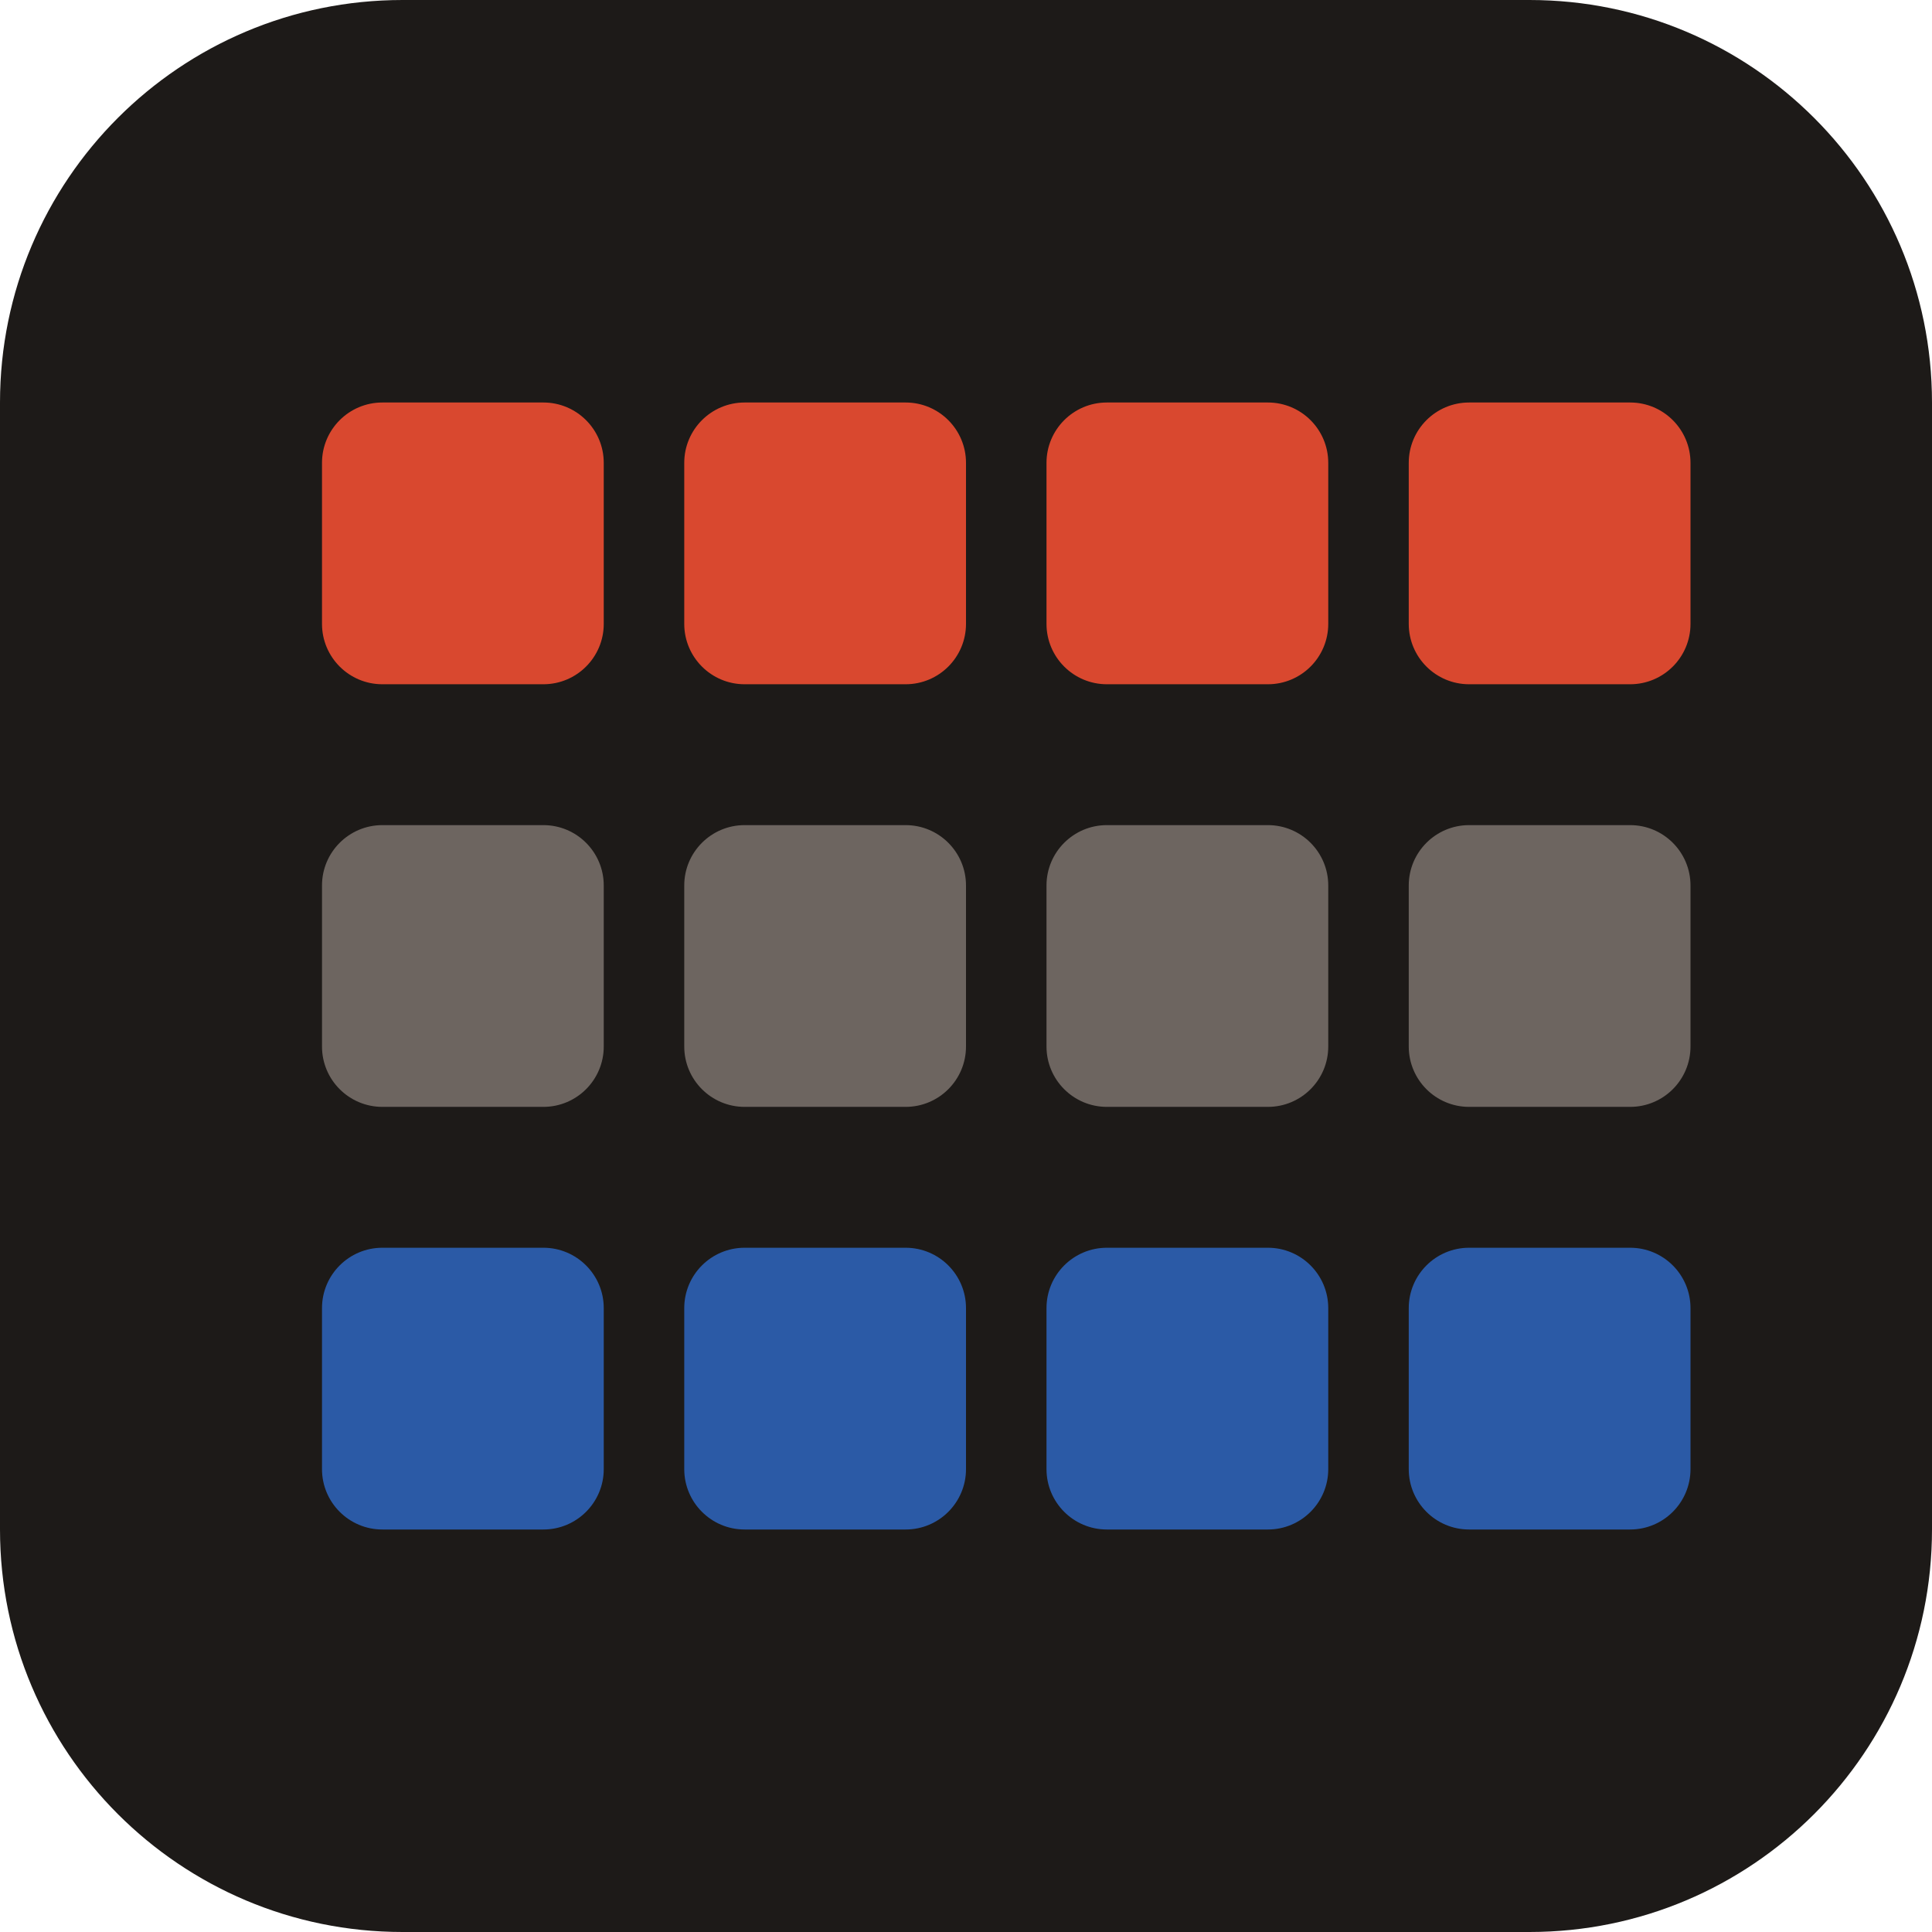
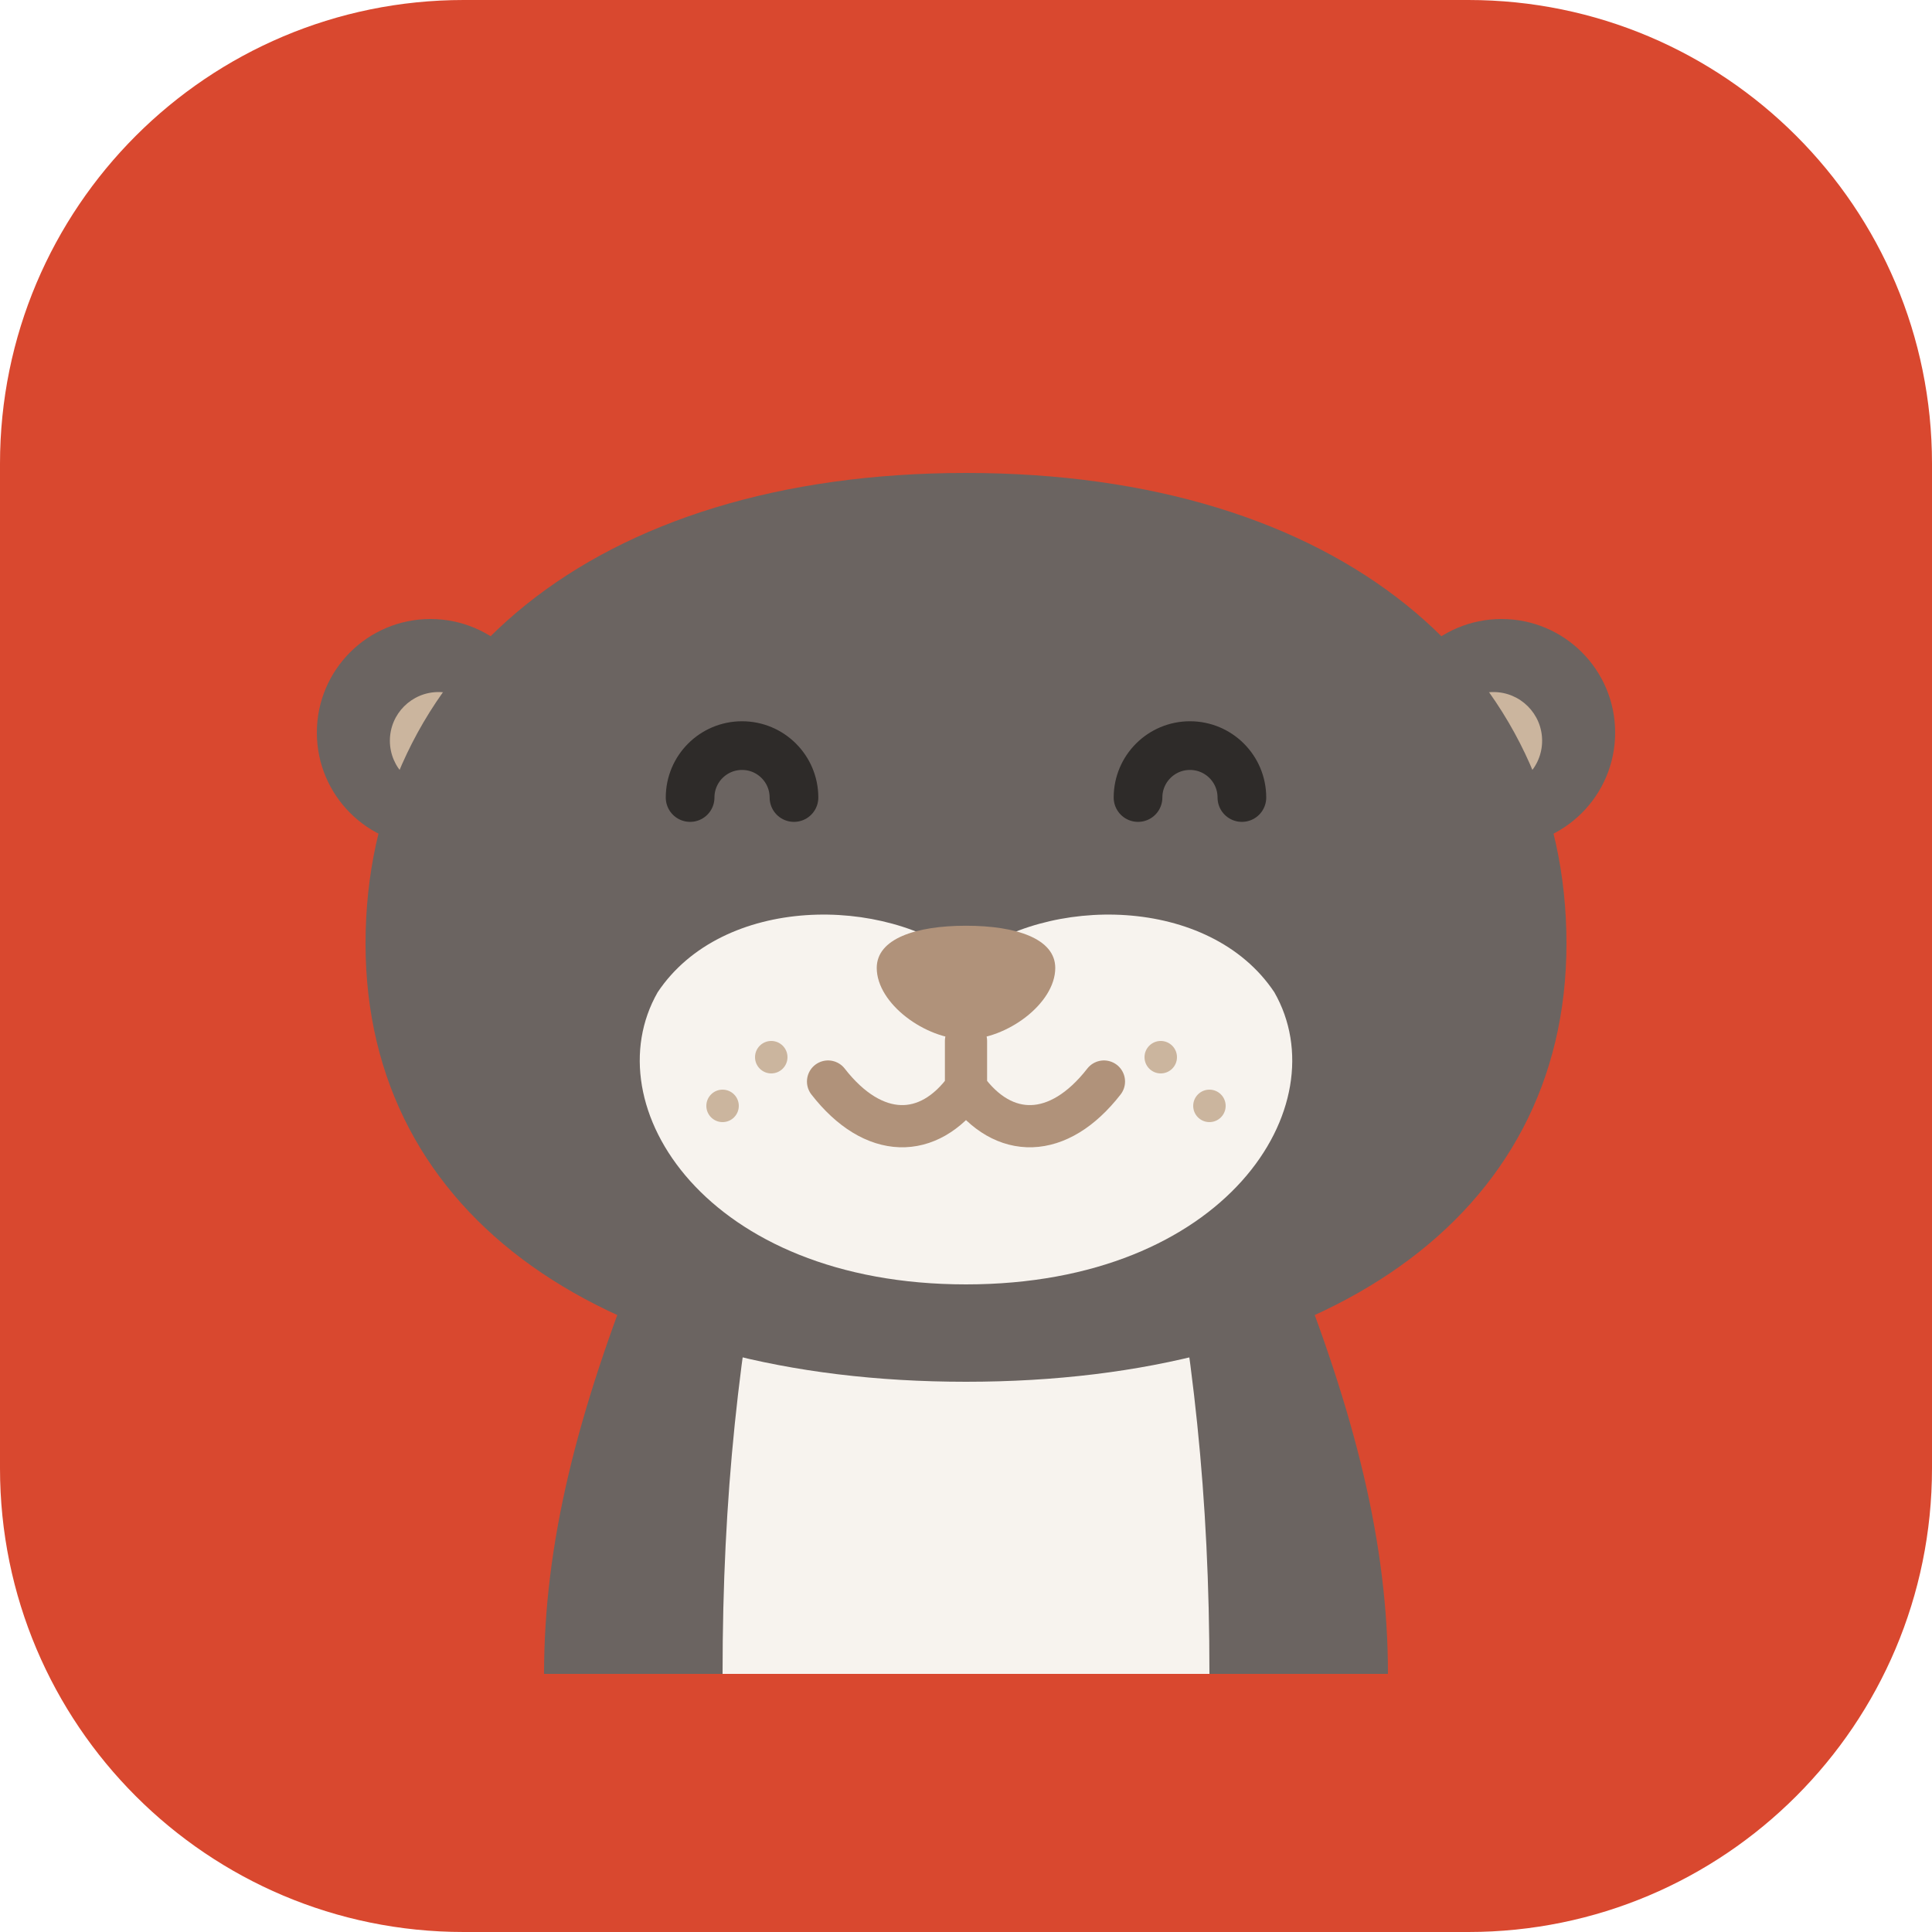
- <svg xmlns="http://www.w3.org/2000/svg" viewBox="0 0 48 48">
-   <rect width="48" height="48" rx="10" fill="#1d1a18" />
-   <g fill="#d9482f">
-     <rect x="8" y="10" width="7" height="7" rx="1.5" />
-     <rect x="17" y="10" width="7" height="7" rx="1.5" />
-     <rect x="26" y="10" width="7" height="7" rx="1.5" />
-     <rect x="35" y="10" width="7" height="7" rx="1.5" />
-   </g>
-   <g fill="#6d6560">
-     <rect x="8" y="20.5" width="7" height="7" rx="1.5" />
-     <rect x="17" y="20.5" width="7" height="7" rx="1.5" />
-     <rect x="26" y="20.5" width="7" height="7" rx="1.5" />
-     <rect x="35" y="20.5" width="7" height="7" rx="1.5" />
-   </g>
-   <g fill="#2b5aa6">
-     <rect x="8" y="31" width="7" height="7" rx="1.5" />
-     <rect x="17" y="31" width="7" height="7" rx="1.5" />
-     <rect x="26" y="31" width="7" height="7" rx="1.5" />
-     <rect x="35" y="31" width="7" height="7" rx="1.5" />
+ <svg xmlns="http://www.w3.org/2000/svg" viewBox="0 0 100 100">
+   <rect width="100" height="100" rx="24" fill="#d9482f" />
+   <g transform="translate(8 6) scale(.84)">
+     <path d="M30 70c-4 10-6 18-6 26h52c0-8-2-16-6-26z" fill="#6b6461" />
+     <path d="M38 66c-2 10-3 19-3 30h30c0-11-1-20-3-30z" fill="#f7f3ee" />
+     <circle cx="17" cy="38" r="7" fill="#6b6461" />
+     <circle cx="83" cy="38" r="7" fill="#6b6461" />
+     <circle cx="17.5" cy="38.5" r="3" fill="#cbb59e" />
+     <circle cx="82.5" cy="38.5" r="3" fill="#cbb59e" />
+     <path d="M50 22c23 0 37 12 37 29 0 17-15 27-37 27S13 68 13 51c0-17 14-29 37-29z" fill="#6b6461" />
+     <path d="M50 52c-5-4-15-4-19 2-4 7 3 18 19 18s23-11 19-18c-4-6-14-6-19-2z" fill="#f7f3ee" />
+     <path d="M33 42a3.2 3.2 0 1 1 6.4 0" fill="none" stroke="#2e2b29" stroke-width="3" stroke-linecap="round" />
+     <path d="M60.6 42a3.2 3.2 0 1 1 6.4 0" fill="none" stroke="#2e2b29" stroke-width="3" stroke-linecap="round" />
+     <path d="M44.5 52.5c0-1.8 2.4-2.6 5.5-2.6s5.5.8 5.5 2.6c0 2.2-3 4.4-5.5 4.4s-5.5-2.2-5.5-4.4z" fill="#b0927a" />
+     <path d="M50 57v3M41.5 59.5c2.8 3.6 6.2 3.6 8.5 0.4 2.3 3.2 5.7 3.2 8.5-0.4" fill="none" stroke="#b0927a" stroke-width="2.6" stroke-linecap="round" stroke-linejoin="round" />
+     <circle cx="38" cy="58" r="1" fill="#cbb59e" />
+     <circle cx="35" cy="61" r="1" fill="#cbb59e" />
+     <circle cx="62" cy="58" r="1" fill="#cbb59e" />
+     <circle cx="65" cy="61" r="1" fill="#cbb59e" />
  </g>
</svg>
